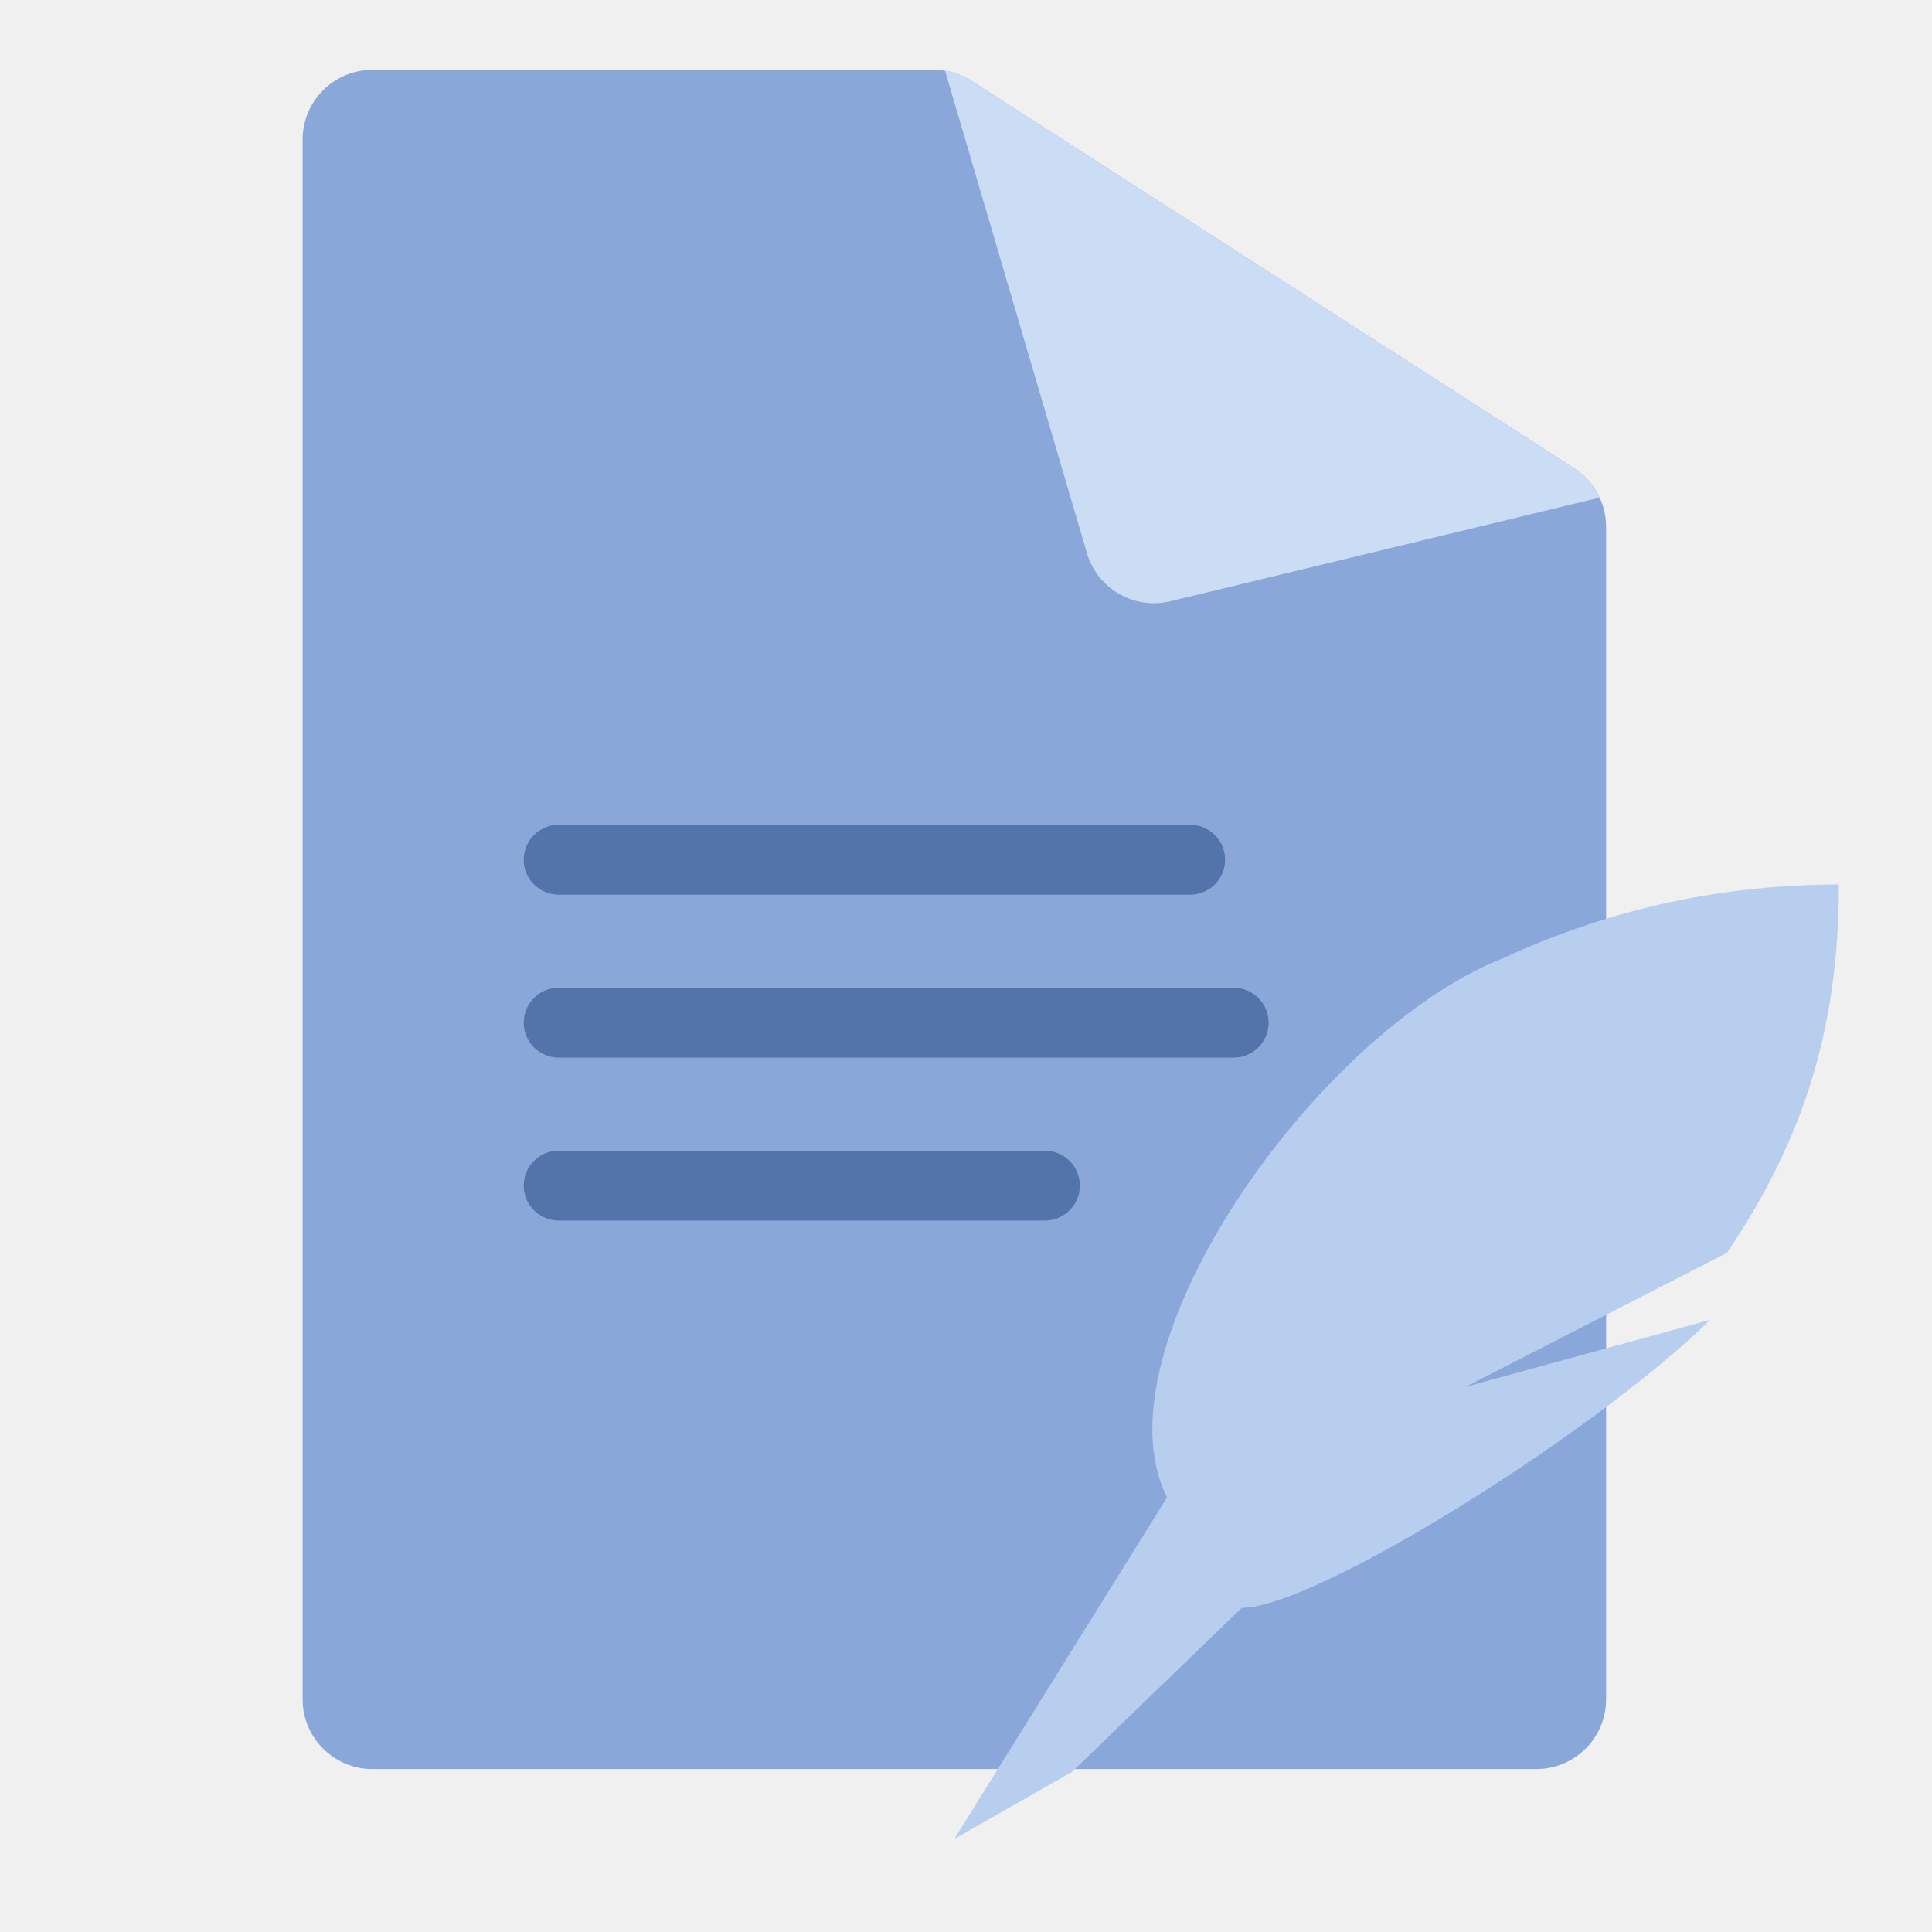
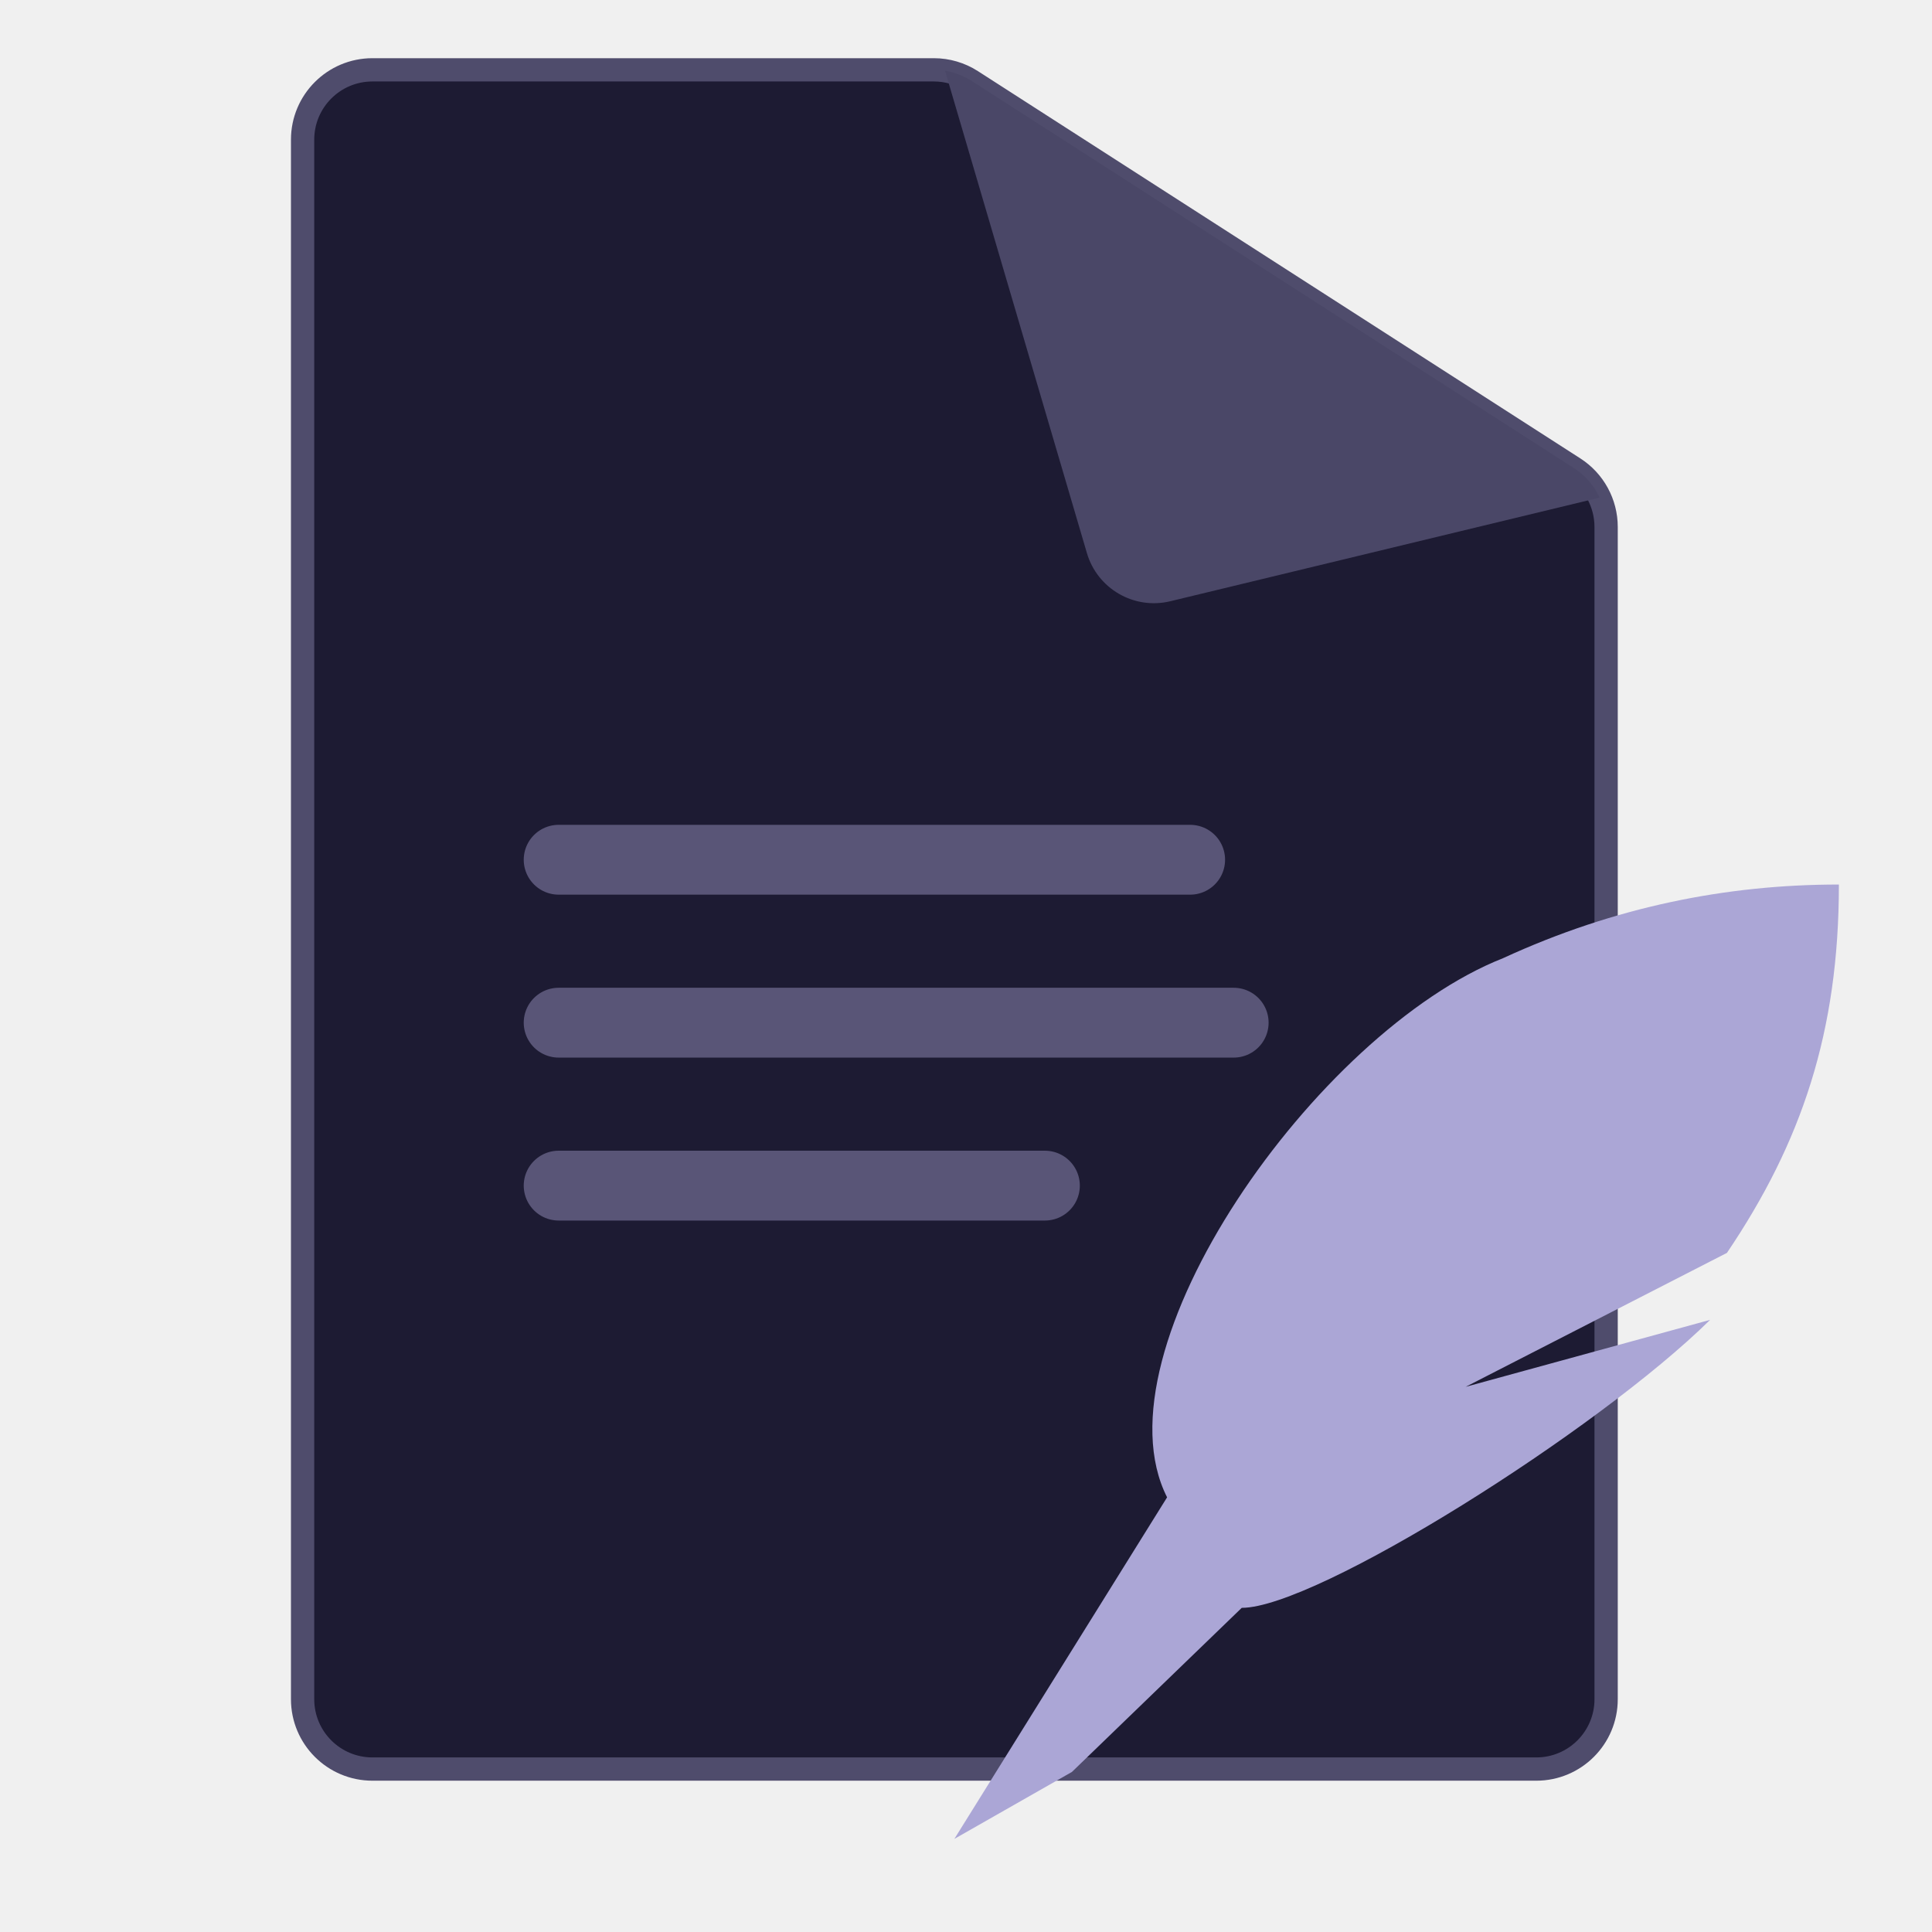
- <svg xmlns="http://www.w3.org/2000/svg" width="83" height="83" viewBox="0 0 83 83" fill="none">
-   <path d="M13 6C13 4.343 14.343 3 16 3H40.119C40.694 3 41.257 3.165 41.741 3.476L67.622 20.114C68.481 20.666 69 21.617 69 22.638V73C69 74.657 67.657 76 66 76H16C14.343 76 13 74.657 13 73V6Z" fill="#8AA7D9" />
-   <mask id="m" style="mask-type:alpha" maskUnits="userSpaceOnUse" x="13" y="3" width="56" height="73">
+ <svg xmlns="http://www.w3.org/2000/svg" viewBox="0 0 83 83" fill="none" role="img" aria-label="CocoaAuthor document file icon">
+   <path d="M13 6C13 4.343 14.343 3 16 3H40.119C40.694 3 41.257 3.165 41.741 3.476L67.622 20.114C68.481 20.666 69 21.617 69 22.638V73C69 74.657 67.657 76 66 76H16C14.343 76 13 74.657 13 73V6Z" fill="#1D1B33" stroke="#4F4C6C" />
+   <mask id="a18215456" style="mask-type:alpha" maskUnits="userSpaceOnUse" x="13" y="3" width="56" height="73">
    <path d="M13 6C13 4.343 14.343 3 16 3H40.119C40.694 3 41.257 3.165 41.741 3.476L67.622 20.114C68.481 20.666 69 21.617 69 22.638V73C69 74.657 67.657 76 66 76H16C14.343 76 13 74.657 13 73V6Z" fill="#fff" />
  </mask>
-   <g mask="url(#m)">
-     <path d="M50.276 25.83C48.721 26.205 47.145 25.295 46.694 23.76L40 1L76.5 19.5L50.276 25.83Z" fill="#CBDCF5" />
+   <g mask="url(#a18215456)">
+     <path d="M50.276 25.83C48.721 26.205 47.145 25.295 46.694 23.76L40 1L76.5 19.5L50.276 25.83Z" fill="#4A4767" />
  </g>
-   <g stroke="#5274AA" stroke-width="3" stroke-linecap="round">
+   <g stroke="#595577" stroke-width="3" stroke-linecap="round">
    <path d="M24 36.935H51.13" />
    <path d="M24 43.935H53" />
    <path d="M24 50.935H44.89" />
  </g>
-   <path d="M41 79L50.139 64.326C46.932 57.996 56.553 44.33 64.57 41.165C69.38 38.95 74.19 38 79 38C79 44.33 77.397 49.077 74.19 53.825L62.966 59.579L73.468 56.702C68.658 61.449 56.553 69.074 53.346 69.074L46.051 76.123L41 79Z" fill="#B8CEEF" />
+   <path d="M41 79L50.139 64.326C46.932 57.996 56.553 44.33 64.57 41.165C69.38 38.95 74.19 38 79 38C79 44.33 77.397 49.077 74.19 53.825L62.966 59.579L73.468 56.702C68.658 61.449 56.553 69.074 53.346 69.074L46.051 76.123L41 79Z" fill="#ABA6D6" />
</svg>
